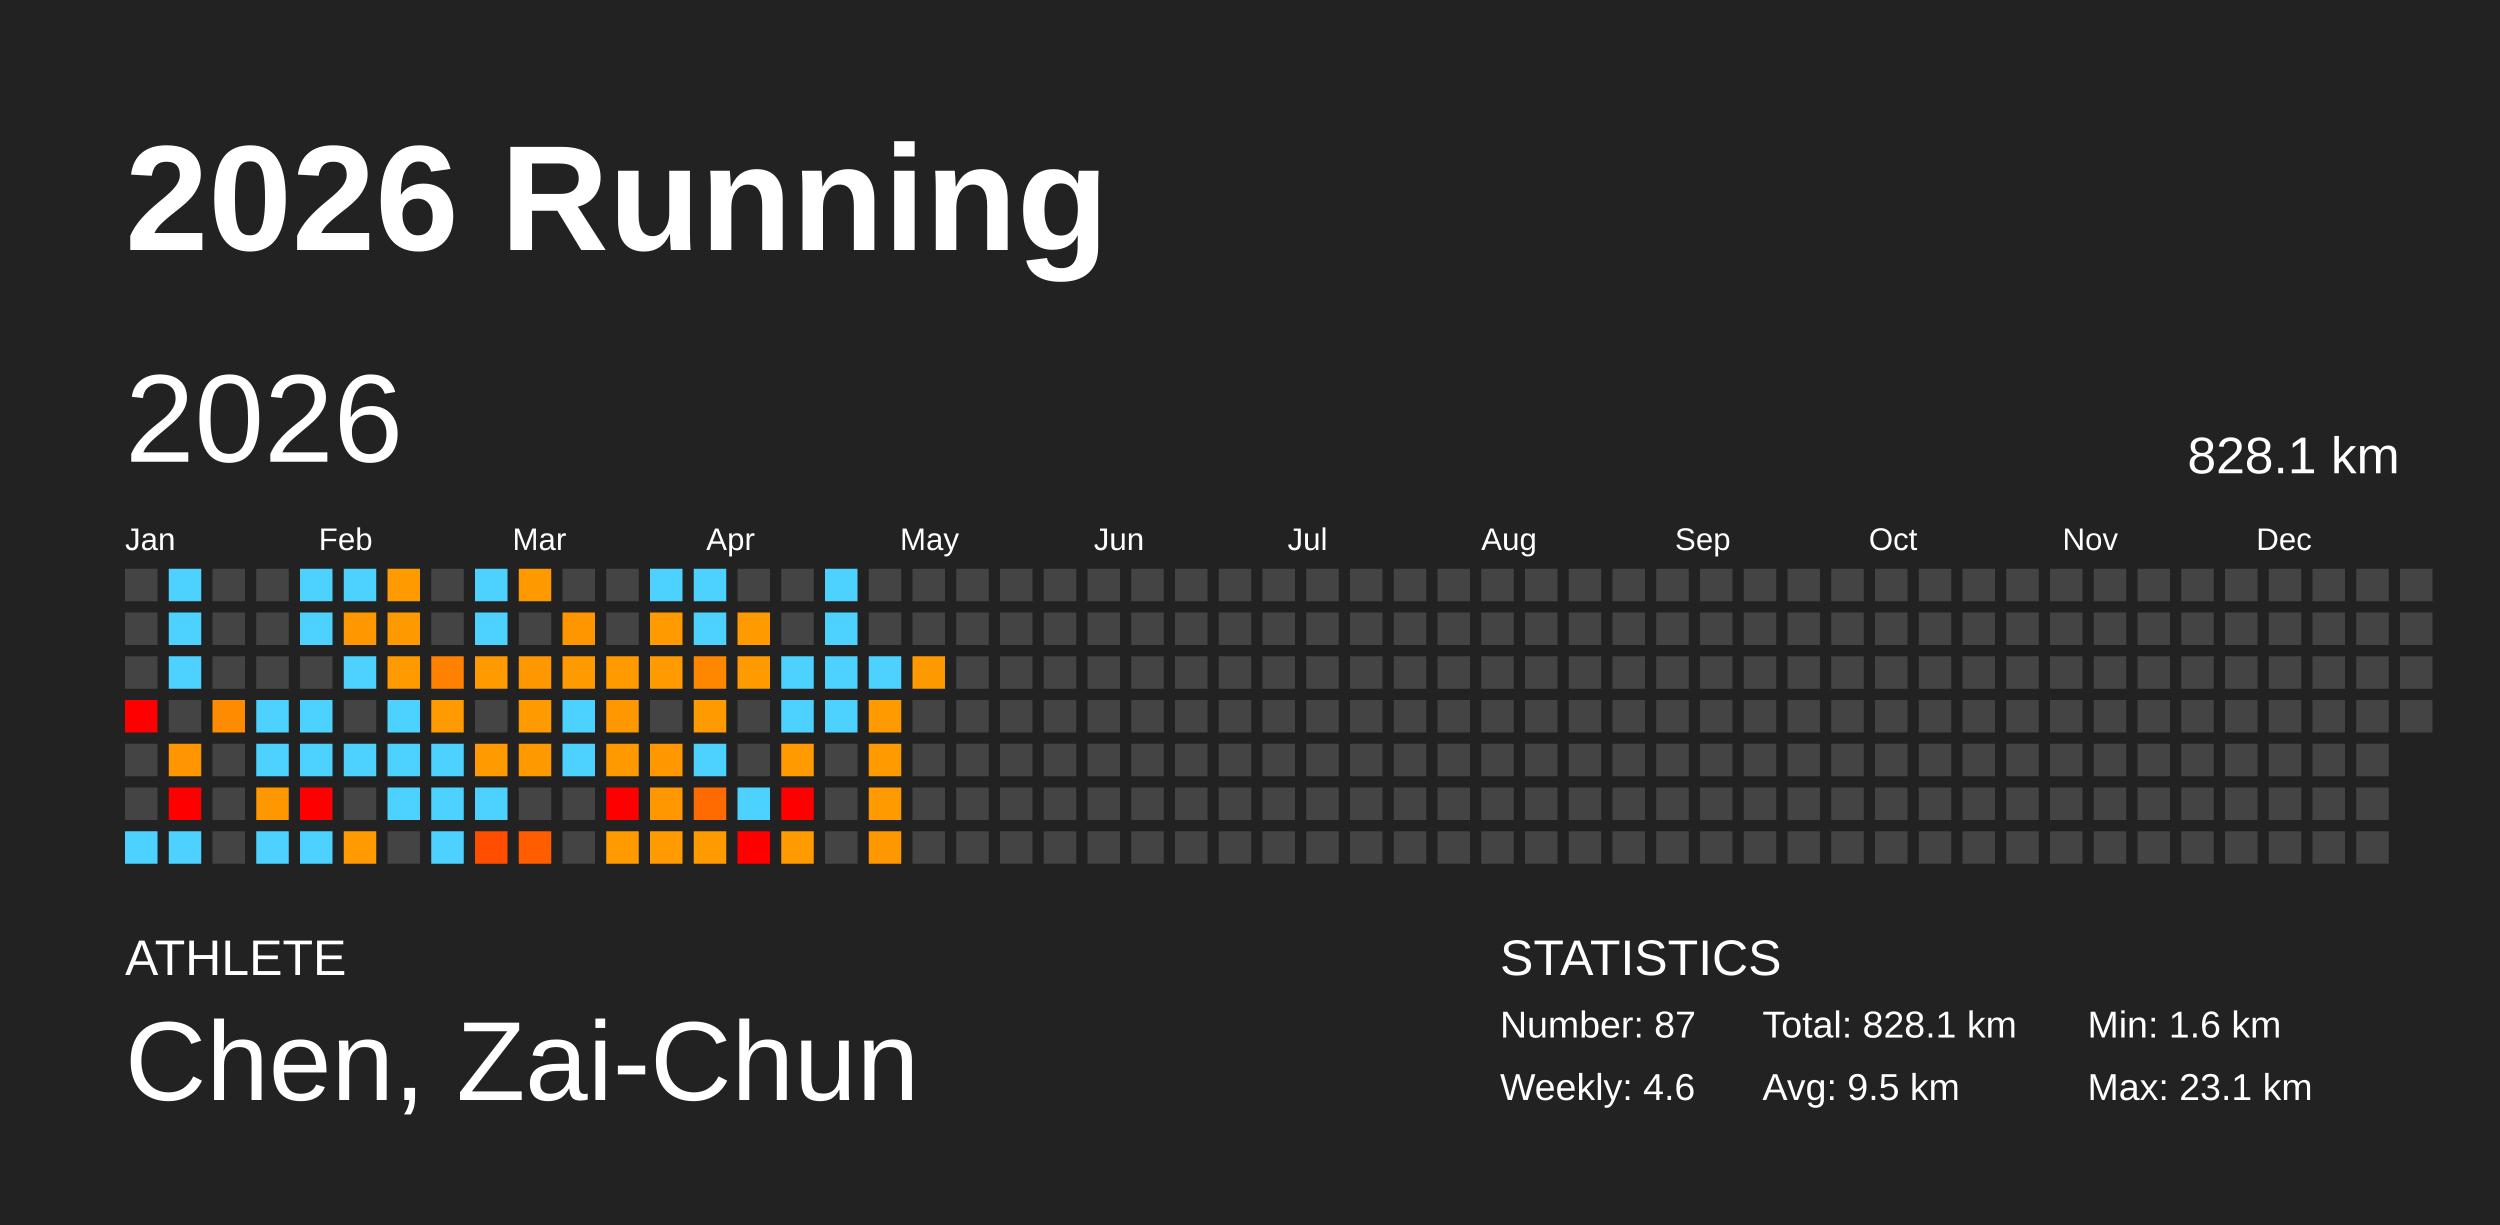
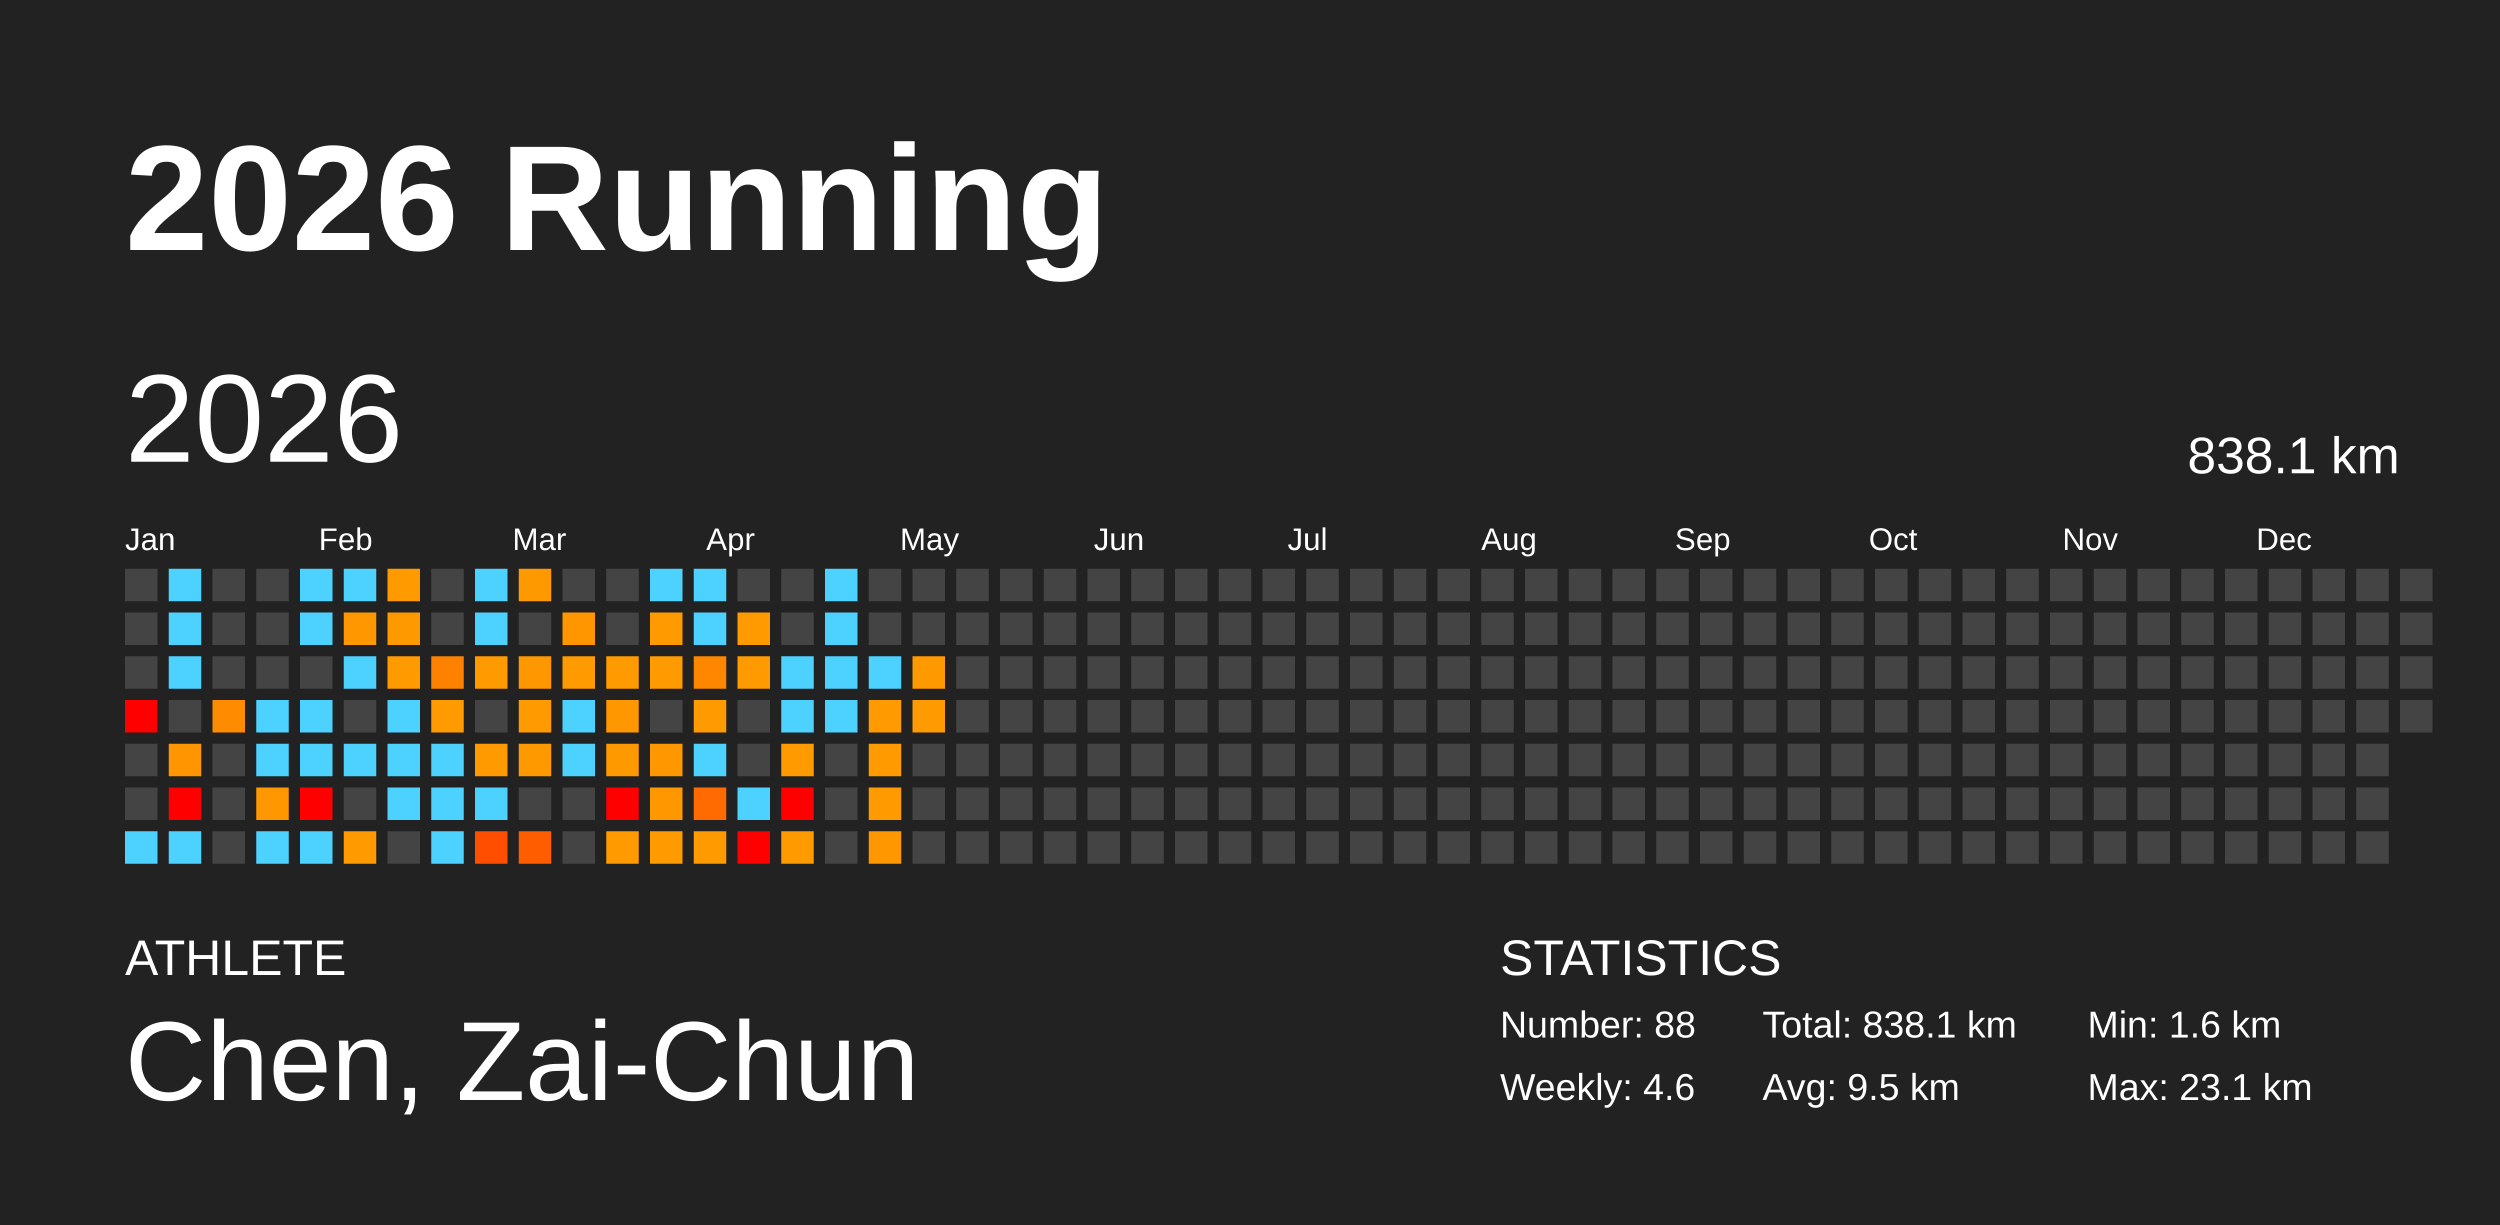
<svg xmlns="http://www.w3.org/2000/svg" baseProfile="full" height="98mm" version="1.1" viewBox="0,0,200,98" width="200mm">
  <defs />
  <rect fill="#222222" height="98" width="200" x="0" y="0" />
  <text fill="#FFFFFF" style="font-size:12px; font-family:Arial; font-weight:bold;" x="10" y="20">2026 Running</text>
  <text fill="#FFFFFF" style="font-size:4px; font-family:Arial" x="10" y="78">ATHLETE</text>
  <text fill="#FFFFFF" style="font-size:9px; font-family:Arial" x="10" y="88">Chen, Zai-Chun</text>
  <text fill="#FFFFFF" style="font-size:4px; font-family:Arial" x="120" y="78">STATISTICS</text>
-   <text fill="#FFFFFF" style="font-size:3px; font-family:Arial" x="120" y="83">Number: 87</text>
+   <text fill="#FFFFFF" style="font-size:3px; font-family:Arial" x="120" y="83">Number: 88</text>
  <text fill="#FFFFFF" style="font-size:3px; font-family:Arial" x="120" y="88">Weekly: 4.6</text>
-   <text fill="#FFFFFF" style="font-size:3px; font-family:Arial" x="141" y="83">Total: 828.1 km</text>
+   <text fill="#FFFFFF" style="font-size:3px; font-family:Arial" x="141" y="83">Total: 838.1 km</text>
  <text fill="#FFFFFF" style="font-size:3px; font-family:Arial" x="141" y="88">Avg: 9.5 km</text>
  <text fill="#FFFFFF" style="font-size:3px; font-family:Arial" x="167" y="83">Min: 1.6 km</text>
  <text fill="#FFFFFF" style="font-size:3px; font-family:Arial" x="167" y="88">Max: 23.1 km</text>
  <text dominant-baseline="hanging" fill="#FFFFFF" style="font-size:10.0px; font-family:Arial;" x="10" y="30">2026</text>
-   <text dominant-baseline="hanging" fill="#FFFFFF" style="font-size:4.125px; font-family:Arial;" x="175" y="35">828.1 km</text>
+   <text dominant-baseline="hanging" fill="#FFFFFF" style="font-size:4.125px; font-family:Arial;" x="175" y="35">838.1 km</text>
  <text fill="#FFFFFF" style="font-size:2.5px; font-family:Arial" x="10.0" y="44">Jan</text>
  <text fill="#FFFFFF" style="font-size:2.5px; font-family:Arial" x="25.5" y="44">Feb</text>
  <text fill="#FFFFFF" style="font-size:2.5px; font-family:Arial" x="41.0" y="44">Mar</text>
  <text fill="#FFFFFF" style="font-size:2.5px; font-family:Arial" x="56.5" y="44">Apr</text>
  <text fill="#FFFFFF" style="font-size:2.5px; font-family:Arial" x="72.0" y="44">May</text>
  <text fill="#FFFFFF" style="font-size:2.5px; font-family:Arial" x="87.5" y="44">Jun</text>
  <text fill="#FFFFFF" style="font-size:2.5px; font-family:Arial" x="103.0" y="44">Jul</text>
  <text fill="#FFFFFF" style="font-size:2.5px; font-family:Arial" x="118.5" y="44">Aug</text>
  <text fill="#FFFFFF" style="font-size:2.5px; font-family:Arial" x="134.0" y="44">Sep</text>
  <text fill="#FFFFFF" style="font-size:2.5px; font-family:Arial" x="149.5" y="44">Oct</text>
  <text fill="#FFFFFF" style="font-size:2.5px; font-family:Arial" x="165.0" y="44">Nov</text>
  <text fill="#FFFFFF" style="font-size:2.5px; font-family:Arial" x="180.5" y="44">Dec</text>
  <rect fill="#444444" height="2.6" width="2.6" x="10.0" y="45.5" />
  <rect fill="#444444" height="2.6" width="2.6" x="10.0" y="49.0" />
  <rect fill="#444444" height="2.6" width="2.6" x="10.0" y="52.5" />
  <rect fill="red" height="2.6" width="2.6" x="10.0" y="56.0" />
  <rect fill="#444444" height="2.6" width="2.6" x="10.0" y="59.5" />
  <rect fill="#444444" height="2.6" width="2.6" x="10.0" y="63.0" />
  <rect fill="#4dd2ff" height="2.6" width="2.6" x="10.0" y="66.5" />
  <rect fill="#4dd2ff" height="2.6" width="2.6" x="13.5" y="45.5" />
  <rect fill="#4dd2ff" height="2.6" width="2.6" x="13.5" y="49.0" />
  <rect fill="#4dd2ff" height="2.6" width="2.6" x="13.5" y="52.5" />
  <rect fill="#444444" height="2.6" width="2.6" x="13.5" y="56.0" />
  <rect fill="#ff9500" height="2.6" width="2.6" x="13.5" y="59.5" />
  <rect fill="red" height="2.6" width="2.6" x="13.5" y="63.0" />
  <rect fill="#4dd2ff" height="2.6" width="2.6" x="13.5" y="66.5" />
  <rect fill="#444444" height="2.6" width="2.6" x="17.0" y="45.5" />
  <rect fill="#444444" height="2.6" width="2.6" x="17.0" y="49.0" />
  <rect fill="#444444" height="2.6" width="2.6" x="17.0" y="52.5" />
  <rect fill="#ff8c00" height="2.6" width="2.6" x="17.0" y="56.0" />
  <rect fill="#444444" height="2.6" width="2.6" x="17.0" y="59.5" />
  <rect fill="#444444" height="2.6" width="2.6" x="17.0" y="63.0" />
  <rect fill="#444444" height="2.6" width="2.6" x="17.0" y="66.5" />
  <rect fill="#444444" height="2.6" width="2.6" x="20.5" y="45.5" />
  <rect fill="#444444" height="2.6" width="2.6" x="20.5" y="49.0" />
  <rect fill="#444444" height="2.6" width="2.6" x="20.5" y="52.5" />
  <rect fill="#4dd2ff" height="2.6" width="2.6" x="20.5" y="56.0" />
  <rect fill="#4dd2ff" height="2.6" width="2.6" x="20.5" y="59.5" />
  <rect fill="#ff9700" height="2.6" width="2.6" x="20.5" y="63.0" />
  <rect fill="#4dd2ff" height="2.6" width="2.6" x="20.5" y="66.5" />
  <rect fill="#4dd2ff" height="2.6" width="2.6" x="24.0" y="45.5" />
  <rect fill="#4dd2ff" height="2.6" width="2.6" x="24.0" y="49.0" />
  <rect fill="#444444" height="2.6" width="2.6" x="24.0" y="52.5" />
  <rect fill="#4dd2ff" height="2.6" width="2.6" x="24.0" y="56.0" />
  <rect fill="#4dd2ff" height="2.6" width="2.6" x="24.0" y="59.5" />
  <rect fill="red" height="2.6" width="2.6" x="24.0" y="63.0" />
  <rect fill="#4dd2ff" height="2.6" width="2.6" x="24.0" y="66.5" />
  <rect fill="#4dd2ff" height="2.6" width="2.6" x="27.5" y="45.5" />
  <rect fill="#ff9700" height="2.6" width="2.6" x="27.5" y="49.0" />
  <rect fill="#4dd2ff" height="2.6" width="2.6" x="27.5" y="52.5" />
  <rect fill="#444444" height="2.6" width="2.6" x="27.5" y="56.0" />
  <rect fill="#4dd2ff" height="2.6" width="2.6" x="27.5" y="59.5" />
  <rect fill="#444444" height="2.6" width="2.6" x="27.5" y="63.0" />
  <rect fill="#ff9b00" height="2.6" width="2.6" x="27.5" y="66.5" />
  <rect fill="#ff9a00" height="2.6" width="2.6" x="31.0" y="45.5" />
  <rect fill="#ff9900" height="2.6" width="2.6" x="31.0" y="49.0" />
  <rect fill="#ff9a00" height="2.6" width="2.6" x="31.0" y="52.5" />
  <rect fill="#4dd2ff" height="2.6" width="2.6" x="31.0" y="56.0" />
  <rect fill="#4dd2ff" height="2.6" width="2.6" x="31.0" y="59.5" />
  <rect fill="#4dd2ff" height="2.6" width="2.6" x="31.0" y="63.0" />
  <rect fill="#444444" height="2.6" width="2.6" x="31.0" y="66.5" />
  <rect fill="#444444" height="2.6" width="2.6" x="34.5" y="45.5" />
  <rect fill="#444444" height="2.6" width="2.6" x="34.5" y="49.0" />
  <rect fill="#ff8100" height="2.6" width="2.6" x="34.5" y="52.5" />
  <rect fill="#ff9a00" height="2.6" width="2.6" x="34.5" y="56.0" />
  <rect fill="#4dd2ff" height="2.6" width="2.6" x="34.5" y="59.5" />
  <rect fill="#4dd2ff" height="2.6" width="2.6" x="34.5" y="63.0" />
  <rect fill="#4dd2ff" height="2.6" width="2.6" x="34.5" y="66.5" />
  <rect fill="#4dd2ff" height="2.6" width="2.6" x="38.0" y="45.5" />
  <rect fill="#4dd2ff" height="2.6" width="2.6" x="38.0" y="49.0" />
  <rect fill="#ff9a00" height="2.6" width="2.6" x="38.0" y="52.5" />
  <rect fill="#444444" height="2.6" width="2.6" x="38.0" y="56.0" />
  <rect fill="#ff9a00" height="2.6" width="2.6" x="38.0" y="59.5" />
  <rect fill="#4dd2ff" height="2.6" width="2.6" x="38.0" y="63.0" />
  <rect fill="#ff4e00" height="2.6" width="2.6" x="38.0" y="66.5" />
  <rect fill="#ff9900" height="2.6" width="2.6" x="41.5" y="45.5" />
  <rect fill="#444444" height="2.6" width="2.6" x="41.5" y="49.0" />
  <rect fill="#ff9800" height="2.6" width="2.6" x="41.5" y="52.5" />
  <rect fill="#ff9a00" height="2.6" width="2.6" x="41.5" y="56.0" />
  <rect fill="#ff9900" height="2.6" width="2.6" x="41.5" y="59.5" />
  <rect fill="#444444" height="2.6" width="2.6" x="41.5" y="63.0" />
  <rect fill="#ff5d00" height="2.6" width="2.6" x="41.5" y="66.5" />
  <rect fill="#444444" height="2.6" width="2.6" x="45.0" y="45.5" />
  <rect fill="#ff9600" height="2.6" width="2.6" x="45.0" y="49.0" />
  <rect fill="#ff9a00" height="2.6" width="2.6" x="45.0" y="52.5" />
  <rect fill="#4dd2ff" height="2.6" width="2.6" x="45.0" y="56.0" />
  <rect fill="#4dd2ff" height="2.6" width="2.6" x="45.0" y="59.5" />
  <rect fill="#444444" height="2.6" width="2.6" x="45.0" y="63.0" />
  <rect fill="#444444" height="2.6" width="2.6" x="45.0" y="66.5" />
  <rect fill="#444444" height="2.6" width="2.6" x="48.5" y="45.5" />
  <rect fill="#444444" height="2.6" width="2.6" x="48.5" y="49.0" />
  <rect fill="#ff9a00" height="2.6" width="2.6" x="48.5" y="52.5" />
  <rect fill="#ff9800" height="2.6" width="2.6" x="48.5" y="56.0" />
  <rect fill="#ff9900" height="2.6" width="2.6" x="48.5" y="59.5" />
  <rect fill="red" height="2.6" width="2.6" x="48.5" y="63.0" />
  <rect fill="#ff9a00" height="2.6" width="2.6" x="48.5" y="66.5" />
  <rect fill="#4dd2ff" height="2.6" width="2.6" x="52.0" y="45.5" />
  <rect fill="#ff9a00" height="2.6" width="2.6" x="52.0" y="49.0" />
  <rect fill="#ff9b00" height="2.6" width="2.6" x="52.0" y="52.5" />
  <rect fill="#444444" height="2.6" width="2.6" x="52.0" y="56.0" />
  <rect fill="#ff9700" height="2.6" width="2.6" x="52.0" y="59.5" />
  <rect fill="#ff9800" height="2.6" width="2.6" x="52.0" y="63.0" />
  <rect fill="#ff9b00" height="2.6" width="2.6" x="52.0" y="66.5" />
  <rect fill="#4dd2ff" height="2.6" width="2.6" x="55.5" y="45.5" />
  <rect fill="#4dd2ff" height="2.6" width="2.6" x="55.5" y="49.0" />
  <rect fill="#ff8700" height="2.6" width="2.6" x="55.5" y="52.5" />
  <rect fill="#ff9a00" height="2.6" width="2.6" x="55.5" y="56.0" />
  <rect fill="#4dd2ff" height="2.6" width="2.6" x="55.5" y="59.5" />
  <rect fill="#ff6b00" height="2.6" width="2.6" x="55.5" y="63.0" />
  <rect fill="#ff9a00" height="2.6" width="2.6" x="55.5" y="66.5" />
  <rect fill="#444444" height="2.6" width="2.6" x="59.0" y="45.5" />
  <rect fill="#ff9a00" height="2.6" width="2.6" x="59.0" y="49.0" />
  <rect fill="#ff9a00" height="2.6" width="2.6" x="59.0" y="52.5" />
  <rect fill="#444444" height="2.6" width="2.6" x="59.0" y="56.0" />
  <rect fill="#444444" height="2.6" width="2.6" x="59.0" y="59.5" />
  <rect fill="#4dd2ff" height="2.6" width="2.6" x="59.0" y="63.0" />
  <rect fill="red" height="2.6" width="2.6" x="59.0" y="66.5" />
  <rect fill="#444444" height="2.6" width="2.6" x="62.5" y="45.5" />
  <rect fill="#444444" height="2.6" width="2.6" x="62.5" y="49.0" />
  <rect fill="#4dd2ff" height="2.6" width="2.6" x="62.5" y="52.5" />
  <rect fill="#4dd2ff" height="2.6" width="2.6" x="62.5" y="56.0" />
  <rect fill="#ff9b00" height="2.6" width="2.6" x="62.5" y="59.5" />
  <rect fill="red" height="2.6" width="2.6" x="62.5" y="63.0" />
  <rect fill="#ff9a00" height="2.6" width="2.6" x="62.5" y="66.5" />
  <rect fill="#4dd2ff" height="2.6" width="2.6" x="66.0" y="45.5" />
  <rect fill="#4dd2ff" height="2.6" width="2.6" x="66.0" y="49.0" />
  <rect fill="#4dd2ff" height="2.6" width="2.6" x="66.0" y="52.5" />
  <rect fill="#4dd2ff" height="2.6" width="2.6" x="66.0" y="56.0" />
  <rect fill="#444444" height="2.6" width="2.6" x="66.0" y="59.5" />
  <rect fill="#444444" height="2.6" width="2.6" x="66.0" y="63.0" />
  <rect fill="#444444" height="2.6" width="2.6" x="66.0" y="66.5" />
  <rect fill="#444444" height="2.6" width="2.6" x="69.5" y="45.5" />
  <rect fill="#444444" height="2.6" width="2.6" x="69.5" y="49.0" />
  <rect fill="#4dd2ff" height="2.6" width="2.6" x="69.5" y="52.5" />
  <rect fill="#ff9a00" height="2.6" width="2.6" x="69.5" y="56.0" />
  <rect fill="#ff9b00" height="2.6" width="2.6" x="69.5" y="59.5" />
  <rect fill="#ff9b00" height="2.6" width="2.6" x="69.5" y="63.0" />
  <rect fill="#ff9700" height="2.6" width="2.6" x="69.5" y="66.5" />
  <rect fill="#444444" height="2.6" width="2.6" x="73.0" y="45.5" />
  <rect fill="#444444" height="2.6" width="2.6" x="73.0" y="49.0" />
  <rect fill="#ff9900" height="2.6" width="2.6" x="73.0" y="52.5" />
-   <rect fill="#444444" height="2.6" width="2.6" x="73.0" y="56.0" />
+   <rect fill="#ff9a00" height="2.6" width="2.6" x="73.0" y="56.0" />
  <rect fill="#444444" height="2.6" width="2.6" x="73.0" y="59.5" />
  <rect fill="#444444" height="2.6" width="2.6" x="73.0" y="63.0" />
  <rect fill="#444444" height="2.6" width="2.6" x="73.0" y="66.5" />
  <rect fill="#444444" height="2.6" width="2.6" x="76.5" y="45.5" />
  <rect fill="#444444" height="2.6" width="2.6" x="76.5" y="49.0" />
  <rect fill="#444444" height="2.6" width="2.6" x="76.5" y="52.5" />
  <rect fill="#444444" height="2.6" width="2.6" x="76.5" y="56.0" />
  <rect fill="#444444" height="2.6" width="2.6" x="76.5" y="59.5" />
  <rect fill="#444444" height="2.6" width="2.6" x="76.5" y="63.0" />
  <rect fill="#444444" height="2.6" width="2.6" x="76.5" y="66.5" />
  <rect fill="#444444" height="2.6" width="2.6" x="80.0" y="45.5" />
  <rect fill="#444444" height="2.6" width="2.6" x="80.0" y="49.0" />
  <rect fill="#444444" height="2.6" width="2.6" x="80.0" y="52.5" />
  <rect fill="#444444" height="2.6" width="2.6" x="80.0" y="56.0" />
  <rect fill="#444444" height="2.6" width="2.6" x="80.0" y="59.5" />
  <rect fill="#444444" height="2.6" width="2.6" x="80.0" y="63.0" />
  <rect fill="#444444" height="2.6" width="2.6" x="80.0" y="66.5" />
  <rect fill="#444444" height="2.6" width="2.6" x="83.5" y="45.5" />
  <rect fill="#444444" height="2.6" width="2.6" x="83.5" y="49.0" />
  <rect fill="#444444" height="2.6" width="2.6" x="83.5" y="52.5" />
  <rect fill="#444444" height="2.6" width="2.6" x="83.5" y="56.0" />
  <rect fill="#444444" height="2.6" width="2.6" x="83.5" y="59.5" />
  <rect fill="#444444" height="2.6" width="2.6" x="83.5" y="63.0" />
  <rect fill="#444444" height="2.6" width="2.6" x="83.5" y="66.5" />
  <rect fill="#444444" height="2.6" width="2.6" x="87.0" y="45.5" />
  <rect fill="#444444" height="2.6" width="2.6" x="87.0" y="49.0" />
  <rect fill="#444444" height="2.6" width="2.6" x="87.0" y="52.5" />
  <rect fill="#444444" height="2.6" width="2.6" x="87.0" y="56.0" />
  <rect fill="#444444" height="2.6" width="2.6" x="87.0" y="59.5" />
  <rect fill="#444444" height="2.6" width="2.6" x="87.0" y="63.0" />
  <rect fill="#444444" height="2.6" width="2.6" x="87.0" y="66.5" />
  <rect fill="#444444" height="2.6" width="2.6" x="90.5" y="45.5" />
  <rect fill="#444444" height="2.6" width="2.6" x="90.5" y="49.0" />
  <rect fill="#444444" height="2.6" width="2.6" x="90.5" y="52.5" />
  <rect fill="#444444" height="2.6" width="2.6" x="90.5" y="56.0" />
  <rect fill="#444444" height="2.6" width="2.6" x="90.5" y="59.5" />
  <rect fill="#444444" height="2.6" width="2.6" x="90.5" y="63.0" />
  <rect fill="#444444" height="2.6" width="2.6" x="90.5" y="66.5" />
  <rect fill="#444444" height="2.6" width="2.6" x="94.0" y="45.5" />
  <rect fill="#444444" height="2.6" width="2.6" x="94.0" y="49.0" />
  <rect fill="#444444" height="2.6" width="2.6" x="94.0" y="52.5" />
  <rect fill="#444444" height="2.6" width="2.6" x="94.0" y="56.0" />
  <rect fill="#444444" height="2.6" width="2.6" x="94.0" y="59.5" />
  <rect fill="#444444" height="2.6" width="2.6" x="94.0" y="63.0" />
  <rect fill="#444444" height="2.6" width="2.6" x="94.0" y="66.5" />
  <rect fill="#444444" height="2.6" width="2.6" x="97.5" y="45.5" />
  <rect fill="#444444" height="2.6" width="2.6" x="97.5" y="49.0" />
  <rect fill="#444444" height="2.6" width="2.6" x="97.5" y="52.5" />
  <rect fill="#444444" height="2.6" width="2.6" x="97.5" y="56.0" />
  <rect fill="#444444" height="2.6" width="2.6" x="97.5" y="59.5" />
  <rect fill="#444444" height="2.6" width="2.6" x="97.5" y="63.0" />
  <rect fill="#444444" height="2.6" width="2.6" x="97.5" y="66.5" />
  <rect fill="#444444" height="2.6" width="2.6" x="101.0" y="45.5" />
  <rect fill="#444444" height="2.6" width="2.6" x="101.0" y="49.0" />
  <rect fill="#444444" height="2.6" width="2.6" x="101.0" y="52.5" />
  <rect fill="#444444" height="2.6" width="2.6" x="101.0" y="56.0" />
  <rect fill="#444444" height="2.6" width="2.6" x="101.0" y="59.5" />
  <rect fill="#444444" height="2.6" width="2.6" x="101.0" y="63.0" />
  <rect fill="#444444" height="2.6" width="2.6" x="101.0" y="66.5" />
  <rect fill="#444444" height="2.6" width="2.6" x="104.5" y="45.5" />
  <rect fill="#444444" height="2.6" width="2.6" x="104.5" y="49.0" />
  <rect fill="#444444" height="2.6" width="2.6" x="104.5" y="52.5" />
  <rect fill="#444444" height="2.6" width="2.6" x="104.5" y="56.0" />
  <rect fill="#444444" height="2.6" width="2.6" x="104.5" y="59.5" />
  <rect fill="#444444" height="2.6" width="2.6" x="104.5" y="63.0" />
  <rect fill="#444444" height="2.6" width="2.6" x="104.5" y="66.5" />
  <rect fill="#444444" height="2.6" width="2.6" x="108.0" y="45.5" />
  <rect fill="#444444" height="2.6" width="2.6" x="108.0" y="49.0" />
  <rect fill="#444444" height="2.6" width="2.6" x="108.0" y="52.5" />
  <rect fill="#444444" height="2.6" width="2.6" x="108.0" y="56.0" />
  <rect fill="#444444" height="2.6" width="2.6" x="108.0" y="59.5" />
  <rect fill="#444444" height="2.6" width="2.6" x="108.0" y="63.0" />
  <rect fill="#444444" height="2.6" width="2.6" x="108.0" y="66.5" />
  <rect fill="#444444" height="2.6" width="2.6" x="111.5" y="45.5" />
  <rect fill="#444444" height="2.6" width="2.6" x="111.5" y="49.0" />
  <rect fill="#444444" height="2.6" width="2.6" x="111.5" y="52.5" />
  <rect fill="#444444" height="2.6" width="2.6" x="111.5" y="56.0" />
  <rect fill="#444444" height="2.6" width="2.6" x="111.5" y="59.5" />
  <rect fill="#444444" height="2.6" width="2.6" x="111.5" y="63.0" />
  <rect fill="#444444" height="2.6" width="2.6" x="111.5" y="66.5" />
  <rect fill="#444444" height="2.6" width="2.6" x="115.0" y="45.5" />
  <rect fill="#444444" height="2.6" width="2.6" x="115.0" y="49.0" />
  <rect fill="#444444" height="2.6" width="2.6" x="115.0" y="52.5" />
  <rect fill="#444444" height="2.6" width="2.6" x="115.0" y="56.0" />
  <rect fill="#444444" height="2.6" width="2.6" x="115.0" y="59.5" />
  <rect fill="#444444" height="2.6" width="2.6" x="115.0" y="63.0" />
  <rect fill="#444444" height="2.6" width="2.6" x="115.0" y="66.5" />
  <rect fill="#444444" height="2.6" width="2.6" x="118.5" y="45.5" />
  <rect fill="#444444" height="2.6" width="2.6" x="118.5" y="49.0" />
  <rect fill="#444444" height="2.6" width="2.6" x="118.5" y="52.5" />
  <rect fill="#444444" height="2.6" width="2.6" x="118.5" y="56.0" />
  <rect fill="#444444" height="2.6" width="2.6" x="118.5" y="59.5" />
  <rect fill="#444444" height="2.6" width="2.6" x="118.5" y="63.0" />
  <rect fill="#444444" height="2.6" width="2.6" x="118.5" y="66.5" />
  <rect fill="#444444" height="2.6" width="2.6" x="122.0" y="45.5" />
  <rect fill="#444444" height="2.6" width="2.6" x="122.0" y="49.0" />
  <rect fill="#444444" height="2.6" width="2.6" x="122.0" y="52.5" />
  <rect fill="#444444" height="2.6" width="2.6" x="122.0" y="56.0" />
  <rect fill="#444444" height="2.6" width="2.6" x="122.0" y="59.5" />
  <rect fill="#444444" height="2.6" width="2.6" x="122.0" y="63.0" />
  <rect fill="#444444" height="2.6" width="2.6" x="122.0" y="66.5" />
  <rect fill="#444444" height="2.6" width="2.6" x="125.5" y="45.5" />
  <rect fill="#444444" height="2.6" width="2.6" x="125.5" y="49.0" />
  <rect fill="#444444" height="2.6" width="2.6" x="125.5" y="52.5" />
  <rect fill="#444444" height="2.6" width="2.6" x="125.5" y="56.0" />
  <rect fill="#444444" height="2.6" width="2.6" x="125.5" y="59.5" />
  <rect fill="#444444" height="2.6" width="2.6" x="125.5" y="63.0" />
  <rect fill="#444444" height="2.6" width="2.6" x="125.5" y="66.5" />
  <rect fill="#444444" height="2.6" width="2.6" x="129.0" y="45.5" />
  <rect fill="#444444" height="2.6" width="2.6" x="129.0" y="49.0" />
  <rect fill="#444444" height="2.6" width="2.6" x="129.0" y="52.5" />
  <rect fill="#444444" height="2.6" width="2.6" x="129.0" y="56.0" />
  <rect fill="#444444" height="2.6" width="2.6" x="129.0" y="59.5" />
  <rect fill="#444444" height="2.6" width="2.6" x="129.0" y="63.0" />
  <rect fill="#444444" height="2.6" width="2.6" x="129.0" y="66.5" />
  <rect fill="#444444" height="2.6" width="2.6" x="132.5" y="45.5" />
  <rect fill="#444444" height="2.6" width="2.6" x="132.5" y="49.0" />
  <rect fill="#444444" height="2.6" width="2.6" x="132.5" y="52.5" />
  <rect fill="#444444" height="2.6" width="2.6" x="132.5" y="56.0" />
  <rect fill="#444444" height="2.6" width="2.6" x="132.5" y="59.5" />
  <rect fill="#444444" height="2.6" width="2.6" x="132.5" y="63.0" />
  <rect fill="#444444" height="2.6" width="2.6" x="132.5" y="66.5" />
  <rect fill="#444444" height="2.6" width="2.6" x="136.0" y="45.5" />
  <rect fill="#444444" height="2.6" width="2.6" x="136.0" y="49.0" />
  <rect fill="#444444" height="2.6" width="2.6" x="136.0" y="52.5" />
  <rect fill="#444444" height="2.6" width="2.6" x="136.0" y="56.0" />
  <rect fill="#444444" height="2.6" width="2.6" x="136.0" y="59.5" />
  <rect fill="#444444" height="2.6" width="2.6" x="136.0" y="63.0" />
  <rect fill="#444444" height="2.6" width="2.6" x="136.0" y="66.5" />
  <rect fill="#444444" height="2.6" width="2.6" x="139.5" y="45.5" />
  <rect fill="#444444" height="2.6" width="2.6" x="139.5" y="49.0" />
  <rect fill="#444444" height="2.6" width="2.6" x="139.5" y="52.5" />
  <rect fill="#444444" height="2.6" width="2.6" x="139.5" y="56.0" />
  <rect fill="#444444" height="2.6" width="2.6" x="139.5" y="59.5" />
  <rect fill="#444444" height="2.6" width="2.6" x="139.5" y="63.0" />
  <rect fill="#444444" height="2.6" width="2.6" x="139.5" y="66.5" />
  <rect fill="#444444" height="2.6" width="2.6" x="143.0" y="45.5" />
  <rect fill="#444444" height="2.6" width="2.6" x="143.0" y="49.0" />
  <rect fill="#444444" height="2.6" width="2.6" x="143.0" y="52.5" />
  <rect fill="#444444" height="2.6" width="2.6" x="143.0" y="56.0" />
  <rect fill="#444444" height="2.6" width="2.6" x="143.0" y="59.5" />
  <rect fill="#444444" height="2.6" width="2.6" x="143.0" y="63.0" />
  <rect fill="#444444" height="2.6" width="2.6" x="143.0" y="66.5" />
  <rect fill="#444444" height="2.6" width="2.6" x="146.5" y="45.5" />
  <rect fill="#444444" height="2.6" width="2.6" x="146.5" y="49.0" />
  <rect fill="#444444" height="2.6" width="2.6" x="146.5" y="52.5" />
  <rect fill="#444444" height="2.6" width="2.6" x="146.5" y="56.0" />
  <rect fill="#444444" height="2.6" width="2.6" x="146.5" y="59.5" />
  <rect fill="#444444" height="2.6" width="2.6" x="146.5" y="63.0" />
  <rect fill="#444444" height="2.6" width="2.6" x="146.5" y="66.5" />
  <rect fill="#444444" height="2.6" width="2.6" x="150.0" y="45.5" />
  <rect fill="#444444" height="2.6" width="2.6" x="150.0" y="49.0" />
  <rect fill="#444444" height="2.6" width="2.6" x="150.0" y="52.5" />
  <rect fill="#444444" height="2.6" width="2.6" x="150.0" y="56.0" />
  <rect fill="#444444" height="2.6" width="2.6" x="150.0" y="59.5" />
  <rect fill="#444444" height="2.6" width="2.6" x="150.0" y="63.0" />
  <rect fill="#444444" height="2.6" width="2.6" x="150.0" y="66.5" />
  <rect fill="#444444" height="2.6" width="2.6" x="153.5" y="45.5" />
  <rect fill="#444444" height="2.6" width="2.6" x="153.5" y="49.0" />
  <rect fill="#444444" height="2.6" width="2.6" x="153.5" y="52.5" />
  <rect fill="#444444" height="2.6" width="2.6" x="153.5" y="56.0" />
  <rect fill="#444444" height="2.6" width="2.6" x="153.5" y="59.5" />
  <rect fill="#444444" height="2.6" width="2.6" x="153.5" y="63.0" />
  <rect fill="#444444" height="2.6" width="2.6" x="153.5" y="66.5" />
  <rect fill="#444444" height="2.6" width="2.6" x="157.0" y="45.5" />
  <rect fill="#444444" height="2.6" width="2.6" x="157.0" y="49.0" />
  <rect fill="#444444" height="2.6" width="2.6" x="157.0" y="52.5" />
  <rect fill="#444444" height="2.6" width="2.6" x="157.0" y="56.0" />
  <rect fill="#444444" height="2.6" width="2.6" x="157.0" y="59.5" />
  <rect fill="#444444" height="2.6" width="2.6" x="157.0" y="63.0" />
  <rect fill="#444444" height="2.6" width="2.6" x="157.0" y="66.5" />
  <rect fill="#444444" height="2.6" width="2.6" x="160.5" y="45.5" />
  <rect fill="#444444" height="2.6" width="2.6" x="160.5" y="49.0" />
  <rect fill="#444444" height="2.6" width="2.6" x="160.5" y="52.5" />
  <rect fill="#444444" height="2.6" width="2.6" x="160.5" y="56.0" />
  <rect fill="#444444" height="2.6" width="2.6" x="160.5" y="59.5" />
  <rect fill="#444444" height="2.6" width="2.6" x="160.5" y="63.0" />
  <rect fill="#444444" height="2.6" width="2.6" x="160.5" y="66.5" />
  <rect fill="#444444" height="2.6" width="2.6" x="164.0" y="45.5" />
  <rect fill="#444444" height="2.6" width="2.6" x="164.0" y="49.0" />
  <rect fill="#444444" height="2.6" width="2.6" x="164.0" y="52.5" />
  <rect fill="#444444" height="2.6" width="2.6" x="164.0" y="56.0" />
  <rect fill="#444444" height="2.6" width="2.6" x="164.0" y="59.5" />
  <rect fill="#444444" height="2.6" width="2.6" x="164.0" y="63.0" />
  <rect fill="#444444" height="2.6" width="2.6" x="164.0" y="66.5" />
  <rect fill="#444444" height="2.6" width="2.6" x="167.5" y="45.5" />
  <rect fill="#444444" height="2.6" width="2.6" x="167.5" y="49.0" />
  <rect fill="#444444" height="2.6" width="2.6" x="167.5" y="52.5" />
  <rect fill="#444444" height="2.6" width="2.6" x="167.5" y="56.0" />
  <rect fill="#444444" height="2.6" width="2.6" x="167.5" y="59.5" />
  <rect fill="#444444" height="2.6" width="2.6" x="167.5" y="63.0" />
  <rect fill="#444444" height="2.6" width="2.6" x="167.5" y="66.5" />
  <rect fill="#444444" height="2.6" width="2.6" x="171.0" y="45.5" />
  <rect fill="#444444" height="2.6" width="2.6" x="171.0" y="49.0" />
  <rect fill="#444444" height="2.6" width="2.6" x="171.0" y="52.5" />
  <rect fill="#444444" height="2.6" width="2.6" x="171.0" y="56.0" />
  <rect fill="#444444" height="2.6" width="2.6" x="171.0" y="59.5" />
  <rect fill="#444444" height="2.6" width="2.6" x="171.0" y="63.0" />
  <rect fill="#444444" height="2.6" width="2.6" x="171.0" y="66.5" />
  <rect fill="#444444" height="2.6" width="2.6" x="174.5" y="45.5" />
  <rect fill="#444444" height="2.6" width="2.6" x="174.5" y="49.0" />
  <rect fill="#444444" height="2.6" width="2.6" x="174.5" y="52.5" />
  <rect fill="#444444" height="2.6" width="2.6" x="174.5" y="56.0" />
  <rect fill="#444444" height="2.6" width="2.6" x="174.5" y="59.5" />
  <rect fill="#444444" height="2.6" width="2.6" x="174.5" y="63.0" />
  <rect fill="#444444" height="2.6" width="2.6" x="174.5" y="66.5" />
  <rect fill="#444444" height="2.6" width="2.6" x="178.0" y="45.5" />
  <rect fill="#444444" height="2.6" width="2.6" x="178.0" y="49.0" />
  <rect fill="#444444" height="2.6" width="2.6" x="178.0" y="52.5" />
  <rect fill="#444444" height="2.6" width="2.6" x="178.0" y="56.0" />
  <rect fill="#444444" height="2.6" width="2.6" x="178.0" y="59.5" />
  <rect fill="#444444" height="2.6" width="2.6" x="178.0" y="63.0" />
  <rect fill="#444444" height="2.6" width="2.6" x="178.0" y="66.5" />
  <rect fill="#444444" height="2.6" width="2.6" x="181.5" y="45.5" />
  <rect fill="#444444" height="2.6" width="2.6" x="181.5" y="49.0" />
  <rect fill="#444444" height="2.6" width="2.6" x="181.5" y="52.5" />
  <rect fill="#444444" height="2.6" width="2.6" x="181.5" y="56.0" />
  <rect fill="#444444" height="2.6" width="2.6" x="181.5" y="59.5" />
  <rect fill="#444444" height="2.6" width="2.6" x="181.5" y="63.0" />
  <rect fill="#444444" height="2.6" width="2.6" x="181.5" y="66.5" />
  <rect fill="#444444" height="2.6" width="2.6" x="185.0" y="45.5" />
  <rect fill="#444444" height="2.6" width="2.6" x="185.0" y="49.0" />
  <rect fill="#444444" height="2.6" width="2.6" x="185.0" y="52.5" />
  <rect fill="#444444" height="2.6" width="2.6" x="185.0" y="56.0" />
  <rect fill="#444444" height="2.6" width="2.6" x="185.0" y="59.5" />
  <rect fill="#444444" height="2.6" width="2.6" x="185.0" y="63.0" />
  <rect fill="#444444" height="2.6" width="2.6" x="185.0" y="66.5" />
  <rect fill="#444444" height="2.6" width="2.6" x="188.5" y="45.5" />
  <rect fill="#444444" height="2.6" width="2.6" x="188.5" y="49.0" />
  <rect fill="#444444" height="2.6" width="2.6" x="188.5" y="52.5" />
  <rect fill="#444444" height="2.6" width="2.6" x="188.5" y="56.0" />
  <rect fill="#444444" height="2.6" width="2.6" x="188.5" y="59.5" />
  <rect fill="#444444" height="2.6" width="2.6" x="188.5" y="63.0" />
  <rect fill="#444444" height="2.6" width="2.6" x="188.5" y="66.5" />
  <rect fill="#444444" height="2.6" width="2.6" x="192.0" y="45.5" />
  <rect fill="#444444" height="2.6" width="2.6" x="192.0" y="49.0" />
  <rect fill="#444444" height="2.6" width="2.6" x="192.0" y="52.5" />
  <rect fill="#444444" height="2.6" width="2.6" x="192.0" y="56.0" />
</svg>
